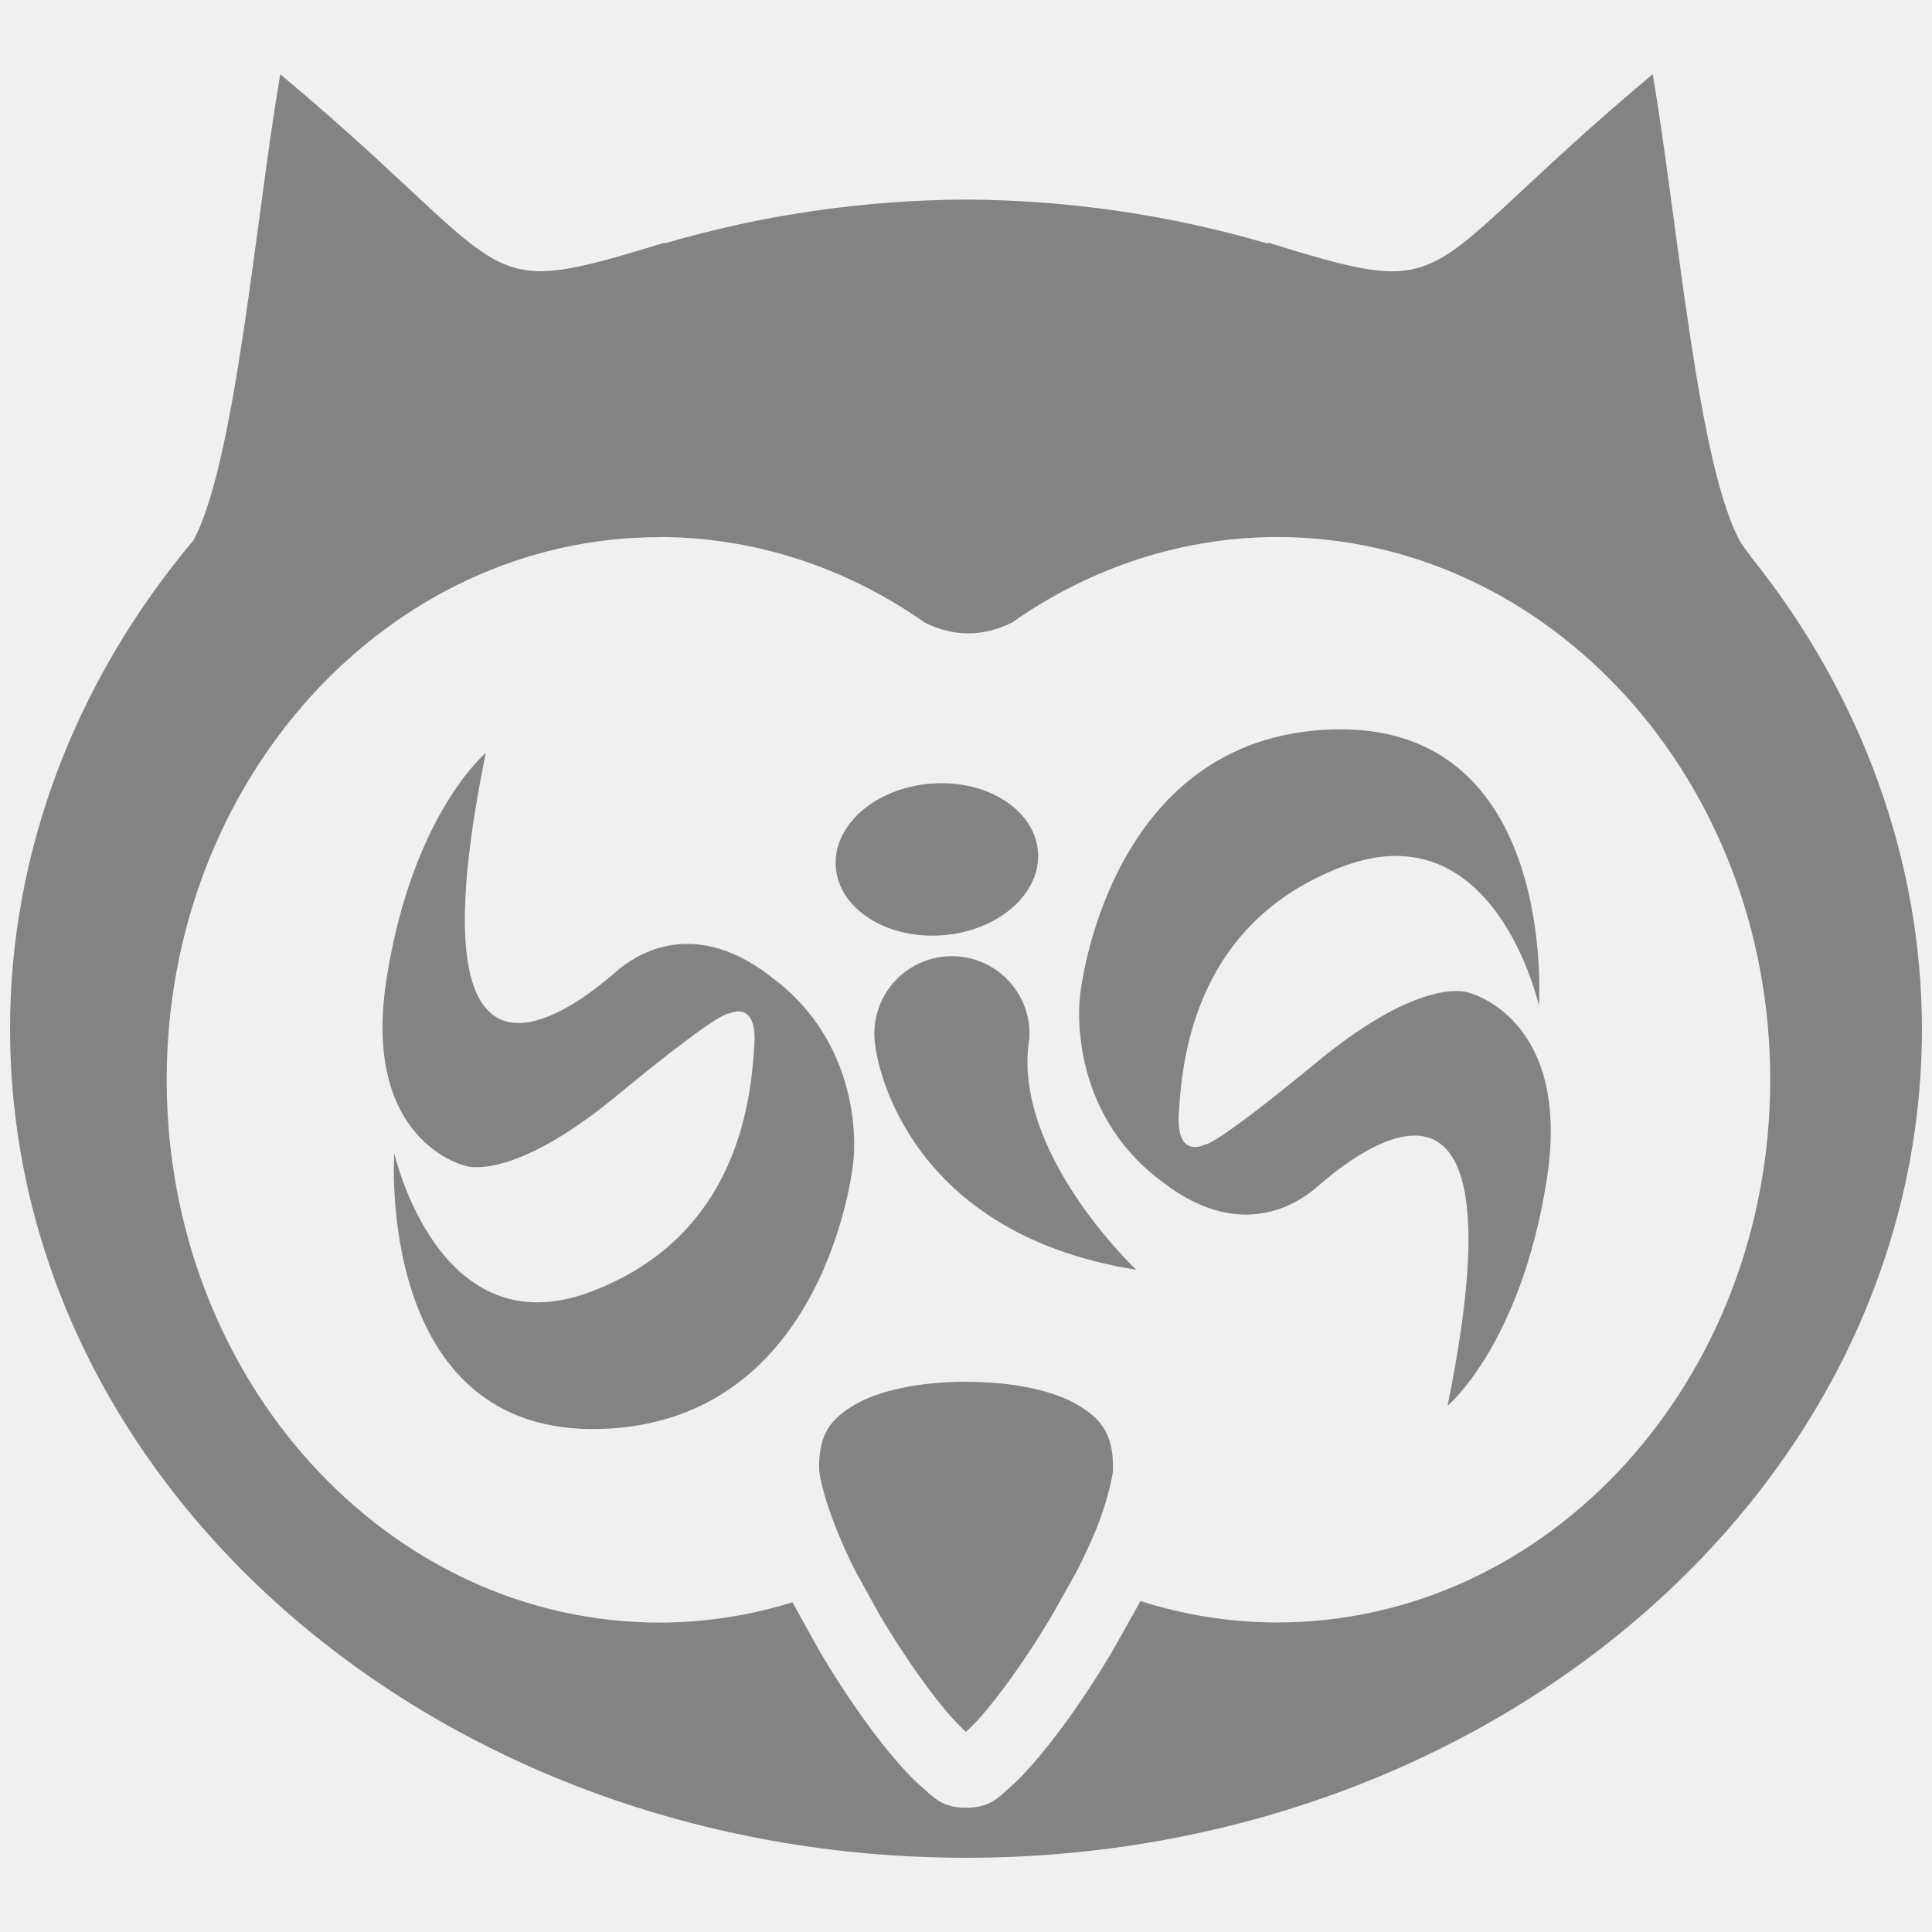
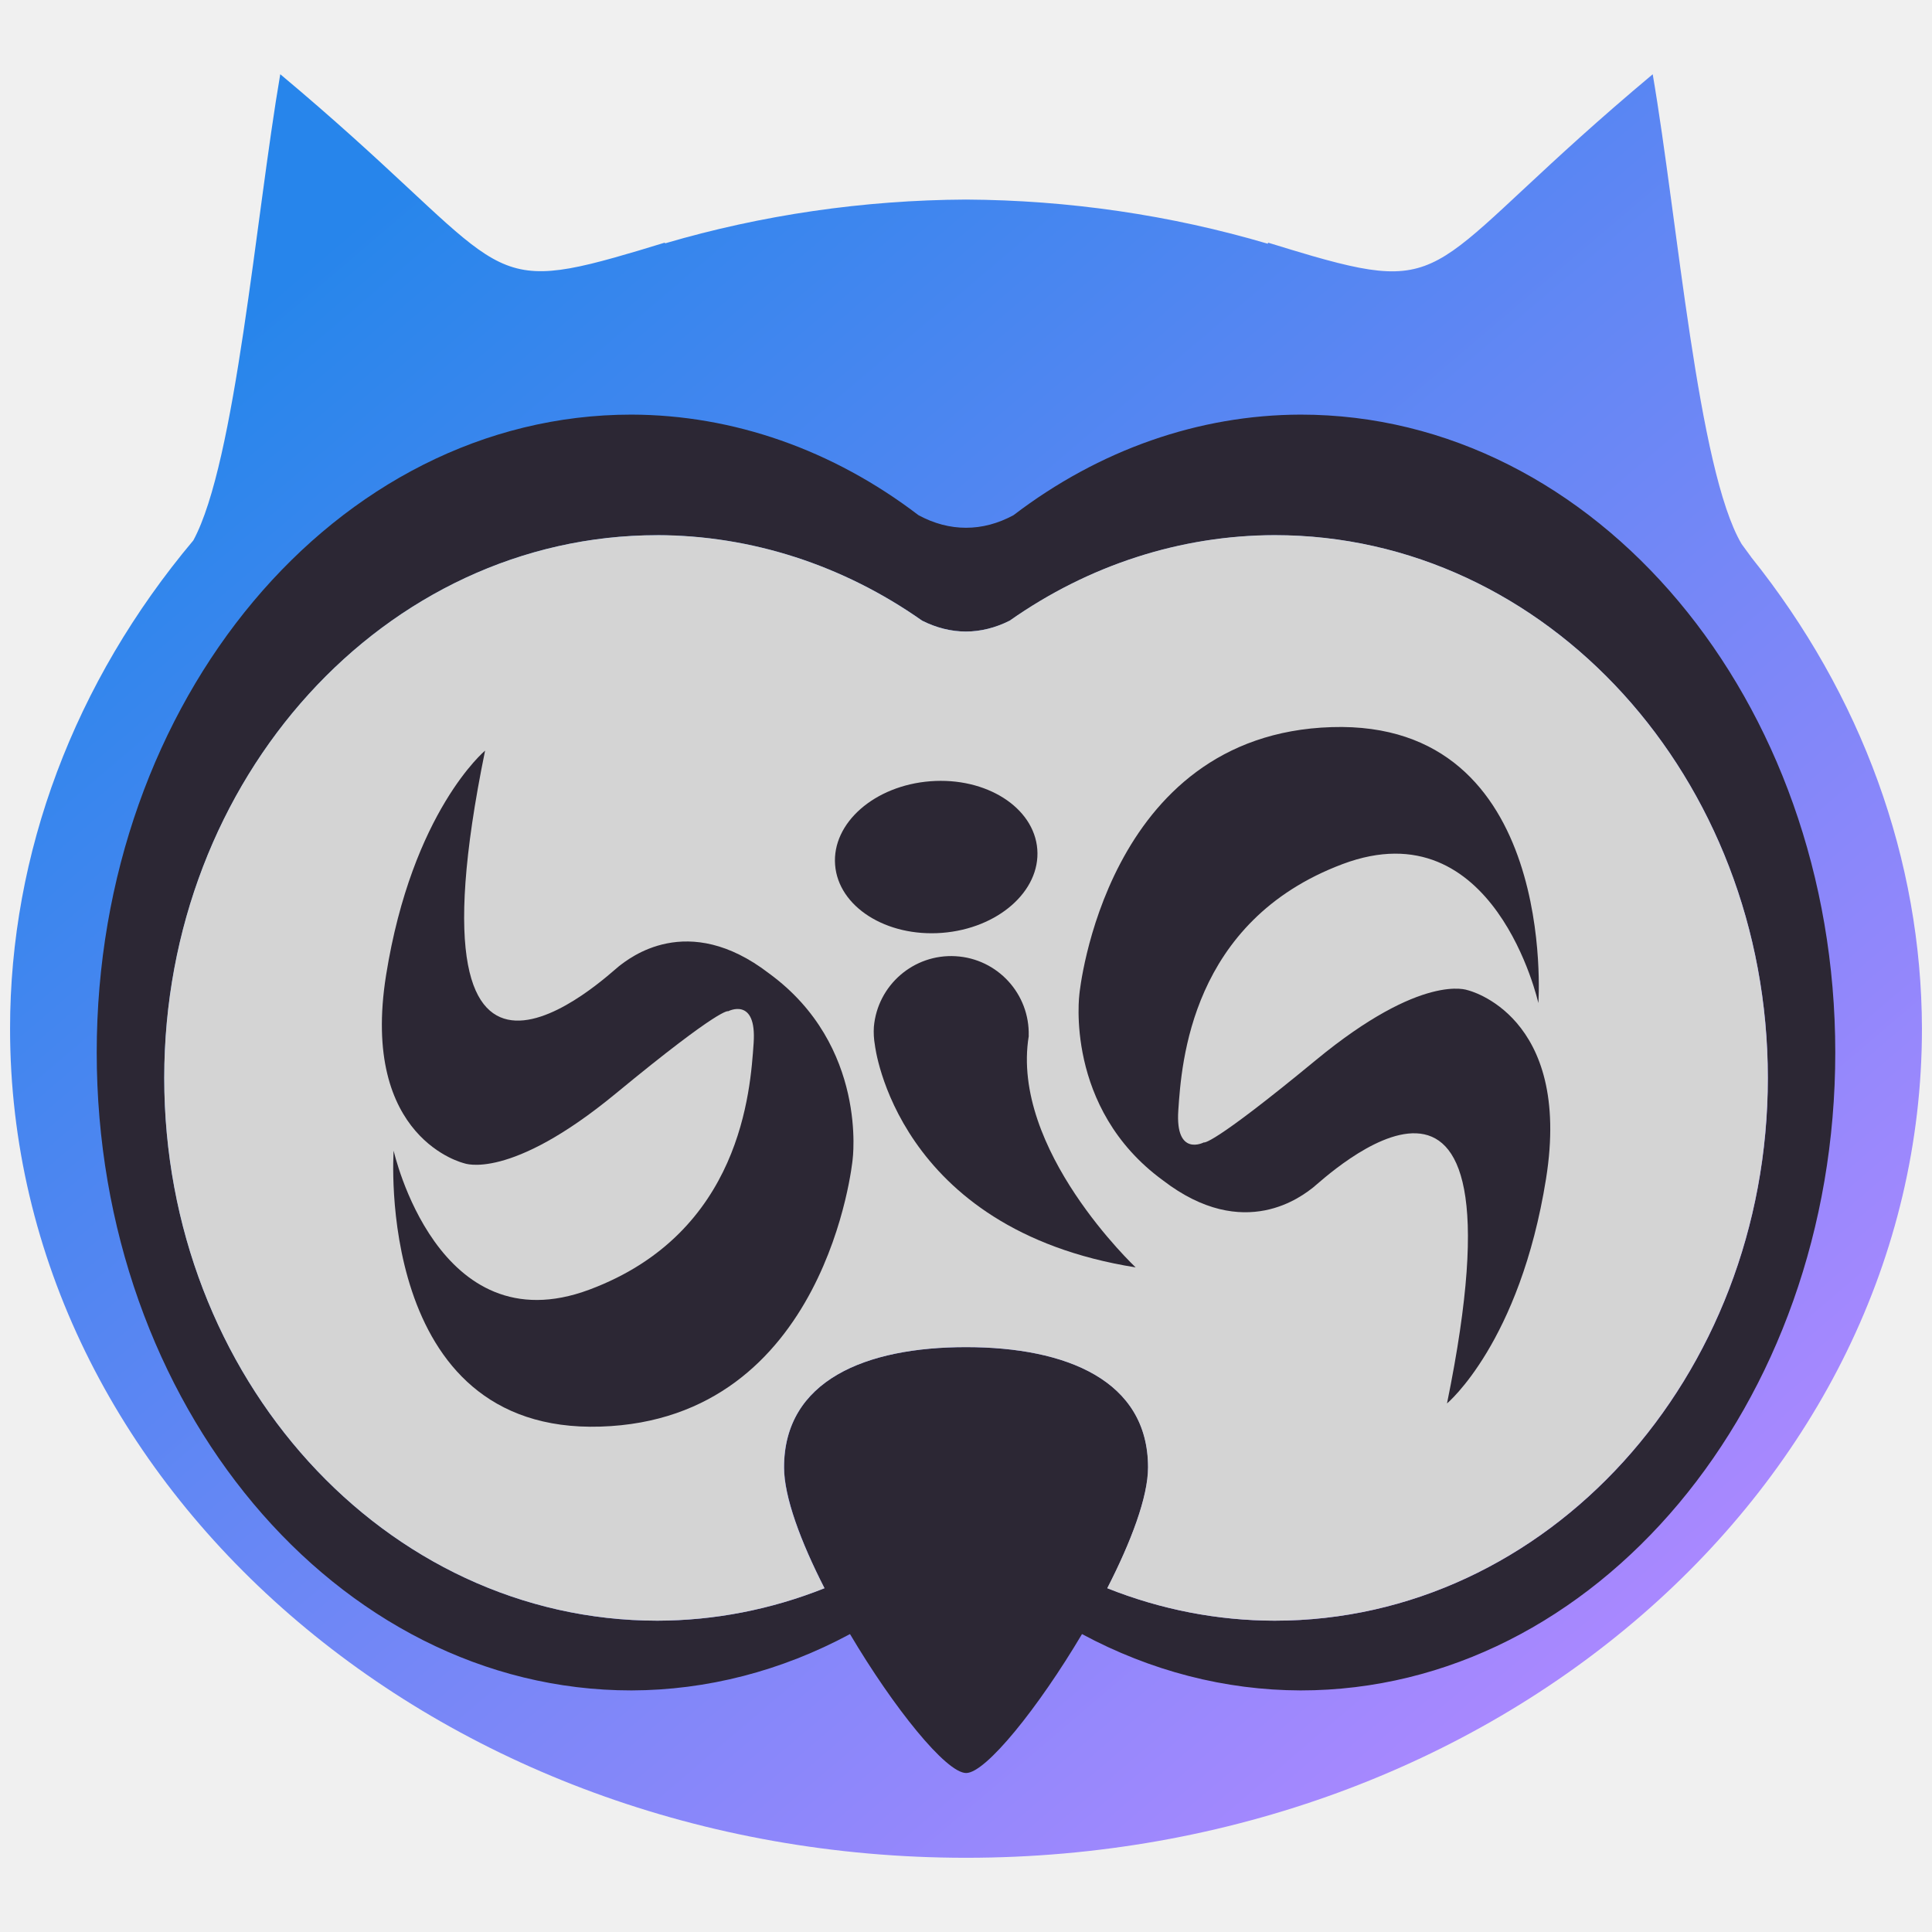
- <svg xmlns="http://www.w3.org/2000/svg" xmlns:xlink="http://www.w3.org/1999/xlink" width="48" height="48" viewBox="0 0 48 48" version="1.1" id="svg26" xml:space="preserve">
+ <svg xmlns="http://www.w3.org/2000/svg" xmlns:xlink="http://www.w3.org/1999/xlink" width="48" height="48" viewBox="0 0 48 48" version="1.1" id="svg26">
  <defs id="defs21">
    <radialGradient cx="0" cy="0" r="1" gradientUnits="userSpaceOnUse" gradientTransform="matrix(0,11,-11,0,12,1)" id="radialGradient2">
      <stop stop-color="#1D4775" id="stop1" />
      <stop offset="1" stop-color="#002A43" id="stop2" />
    </radialGradient>
    <linearGradient id="linear-gradient" x1="100.05" x2="100.05" y1="164.11" y2="3.23" gradientUnits="userSpaceOnUse">
      <stop offset="0" id="stop3" />
      <stop offset=".6" stop-color="#fff" id="stop4" />
      <stop offset=".66" stop-color="#fff" id="stop5" />
      <stop offset=".7" stop-color="#fafafa" id="stop6" />
      <stop offset=".74" stop-color="#ececec" id="stop7" />
      <stop offset=".78" stop-color="#d5d5d5" id="stop8" />
      <stop offset=".83" stop-color="#b4b4b4" id="stop9" />
      <stop offset=".88" stop-color="#8a8a8a" id="stop10" />
      <stop offset=".93" stop-color="#575757" id="stop11" />
      <stop offset=".98" stop-color="#1b1b1b" id="stop12" />
      <stop offset="1" id="stop13" />
    </linearGradient>
    <linearGradient x1="106.56" x2="195.62" y1="83.76" y2="83.76" gradientUnits="userSpaceOnUse" id="linearGradient15">
      <stop offset="0" id="stop14" />
      <stop offset="1" stop-color="#fff" id="stop15" />
    </linearGradient>
    <linearGradient x1="100.54" x2="100.54" y1="86.27" y2="5.83" gradientUnits="userSpaceOnUse" id="linearGradient17">
      <stop offset="0" stop-color="#fff" stop-opacity=".6" id="stop16" />
      <stop offset="1" stop-color="#fff" stop-opacity="0" id="stop17" />
    </linearGradient>
    <style id="style2">.cls-3{fill:#0d0e0e}</style>
    <radialGradient id="paint0_radial_313_57-5" cx="0" cy="0" r="1" gradientUnits="userSpaceOnUse" gradientTransform="matrix(0,11,-11,0,12,1)">
      <stop stop-color="#1D4775" id="stop18" />
      <stop offset="1" stop-color="#002A43" id="stop19" />
    </radialGradient>
-     <linearGradient xlink:href="#linearGradient37" id="linearGradient38" x1="4.525" y1="30.605" x2="19.912" y2="48.942" gradientUnits="userSpaceOnUse" gradientTransform="matrix(1.984334,0,0,2.012723,-0.4960834,2.10283)" />
+     <linearGradient xlink:href="#linearGradient37" id="linearGradient38" x1="4.525" y1="30.605" x2="19.912" y2="48.942" gradientUnits="userSpaceOnUse" gradientTransform="matrix(1.984334,0,0,2.012723,-0.2460836,-56.05288)" />
    <linearGradient id="linearGradient37">
      <stop style="stop-color:#2082eb;stop-opacity:0.996;" offset="0" id="stop20" />
      <stop style="stop-color:#a884ff;stop-opacity:1;" offset="1" id="stop21" />
    </linearGradient>
-     <mask id="eyeCutout" maskUnits="userSpaceOnUse" x="0" y="0" width="48" height="48">
-       <rect width="48" height="48" fill="#ffffff" id="rect1" x="0" y="0" />
-       <path fill="#000000" d="M 16.331,13.296 A 12.253,13.486 0 0 0 4.08,26.778 12.253,13.486 0 0 0 16.331,40.265 12.253,13.486 0 0 0 20.483,39.459 c -0.589,-1.152 -1.006,-2.267 -1.005,-3.003 9.05e-4,-2.159 2.027,-2.988 4.524,-2.987 2.496,7.82e-4 4.52,0.83 4.52,2.987 5.5e-4,0.736 -0.423,1.851 -1.013,3.003 a 12.253,13.486 0 0 0 4.156,0.806 12.253,13.486 0 0 0 12.255,-13.487 12.253,13.486 0 0 0 -12.255,-13.483 12.253,13.486 0 0 0 -6.579,2.124 4.188,7.783 0 0 1 -1.089,0.272 4.188,7.783 0 0 1 -1.089,-0.272 12.253,13.486 0 0 0 -6.579,-2.124 z" id="path1" />
-     </mask>
-     <mask id="eyeCutout-3" maskUnits="userSpaceOnUse" x="0" y="0" width="48" height="48">
-       <rect width="48" height="48" fill="#ffffff" id="rect1-6" x="0" y="0" />
-       <path fill="#000000" d="M 16.331,13.296 A 12.253,13.486 0 0 0 4.08,26.778 12.253,13.486 0 0 0 16.331,40.265 12.253,13.486 0 0 0 20.483,39.459 c -0.589,-1.152 -1.006,-2.267 -1.005,-3.003 9.05e-4,-2.159 2.027,-2.988 4.524,-2.987 2.496,7.82e-4 4.52,0.83 4.52,2.987 5.5e-4,0.736 -0.423,1.851 -1.013,3.003 a 12.253,13.486 0 0 0 4.156,0.806 12.253,13.486 0 0 0 12.255,-13.487 12.253,13.486 0 0 0 -12.255,-13.483 12.253,13.486 0 0 0 -6.579,2.124 4.188,7.783 0 0 1 -1.089,0.272 4.188,7.783 0 0 1 -1.089,-0.272 12.253,13.486 0 0 0 -6.579,-2.124 z" id="path1-7" />
-     </mask>
-     <mask id="eyeCutout-7" maskUnits="userSpaceOnUse" x="0" y="0" width="48" height="48">
-       <rect width="48" height="48" fill="#ffffff" id="rect1-9" x="0" y="0" />
-       <path fill="#000000" d="M 16.331,13.296 A 12.253,13.486 0 0 0 4.08,26.778 12.253,13.486 0 0 0 16.331,40.265 12.253,13.486 0 0 0 20.483,39.459 c -0.589,-1.152 -1.006,-2.267 -1.005,-3.003 9.05e-4,-2.159 2.027,-2.988 4.524,-2.987 2.496,7.82e-4 4.52,0.83 4.52,2.987 5.5e-4,0.736 -0.423,1.851 -1.013,3.003 a 12.253,13.486 0 0 0 4.156,0.806 12.253,13.486 0 0 0 12.255,-13.487 12.253,13.486 0 0 0 -12.255,-13.483 12.253,13.486 0 0 0 -6.579,2.124 4.188,7.783 0 0 1 -1.089,0.272 4.188,7.783 0 0 1 -1.089,-0.272 12.253,13.486 0 0 0 -6.579,-2.124 z" id="path1-2" />
-     </mask>
-     <mask id="eyeCutout-3-3" maskUnits="userSpaceOnUse" x="0" y="0" width="48" height="48">
-       <rect width="48" height="48" fill="#ffffff" id="rect1-6-7" x="0" y="0" />
-       <path fill="#000000" d="M 16.331,13.296 A 12.253,13.486 0 0 0 4.08,26.778 12.253,13.486 0 0 0 16.331,40.265 12.253,13.486 0 0 0 20.483,39.459 c -0.589,-1.152 -1.006,-2.267 -1.005,-3.003 9.05e-4,-2.159 2.027,-2.988 4.524,-2.987 2.496,7.82e-4 4.52,0.83 4.52,2.987 5.5e-4,0.736 -0.423,1.851 -1.013,3.003 a 12.253,13.486 0 0 0 4.156,0.806 12.253,13.486 0 0 0 12.255,-13.487 12.253,13.486 0 0 0 -12.255,-13.483 12.253,13.486 0 0 0 -6.579,2.124 4.188,7.783 0 0 1 -1.089,0.272 4.188,7.783 0 0 1 -1.089,-0.272 12.253,13.486 0 0 0 -6.579,-2.124 z" id="path1-7-5" />
-     </mask>
-     <mask id="eyeCutout-3-3-9" maskUnits="userSpaceOnUse" x="0" y="0" width="48" height="48">
-       <rect width="48" height="48" fill="#ffffff" id="rect1-6-7-3" x="0" y="0" />
-       <path fill="#000000" d="M 16.331,13.296 A 12.253,13.486 0 0 0 4.08,26.778 12.253,13.486 0 0 0 16.331,40.265 12.253,13.486 0 0 0 20.483,39.459 c -0.589,-1.152 -1.006,-2.267 -1.005,-3.003 9.05e-4,-2.159 2.027,-2.988 4.524,-2.987 2.496,7.82e-4 4.52,0.83 4.52,2.987 5.5e-4,0.736 -0.423,1.851 -1.013,3.003 a 12.253,13.486 0 0 0 4.156,0.806 12.253,13.486 0 0 0 12.255,-13.487 12.253,13.486 0 0 0 -12.255,-13.483 12.253,13.486 0 0 0 -6.579,2.124 4.188,7.783 0 0 1 -1.089,0.272 4.188,7.783 0 0 1 -1.089,-0.272 12.253,13.486 0 0 0 -6.579,-2.124 z" id="path1-7-5-1" />
-     </mask>
-     <mask id="eyeCutout-3-3-9-0" maskUnits="userSpaceOnUse" x="0" y="0" width="48" height="48">
-       <rect width="48" height="48" fill="#ffffff" id="rect1-6-7-3-6" x="0" y="0" />
-       <path fill="#000000" d="M 16.331,13.296 A 12.253,13.486 0 0 0 4.08,26.778 12.253,13.486 0 0 0 16.331,40.265 12.253,13.486 0 0 0 20.483,39.459 c -0.589,-1.152 -1.006,-2.267 -1.005,-3.003 9.05e-4,-2.159 2.027,-2.988 4.524,-2.987 2.496,7.82e-4 4.52,0.83 4.52,2.987 5.5e-4,0.736 -0.423,1.851 -1.013,3.003 a 12.253,13.486 0 0 0 4.156,0.806 12.253,13.486 0 0 0 12.255,-13.487 12.253,13.486 0 0 0 -12.255,-13.483 12.253,13.486 0 0 0 -6.579,2.124 4.188,7.783 0 0 1 -1.089,0.272 4.188,7.783 0 0 1 -1.089,-0.272 12.253,13.486 0 0 0 -6.579,-2.124 z" id="path1-7-5-1-1" />
-     </mask>
-     <mask id="eyeCutout-3-3-9-0-7" maskUnits="userSpaceOnUse" x="0" y="0" width="48" height="48">
-       <rect width="48" height="48" fill="#ffffff" id="rect1-6-7-3-6-6" x="0" y="0" />
-       <path fill="#000000" d="M 16.331,13.296 A 12.253,13.486 0 0 0 4.08,26.778 12.253,13.486 0 0 0 16.331,40.265 12.253,13.486 0 0 0 20.483,39.459 c -0.589,-1.152 -1.006,-2.267 -1.005,-3.003 9.05e-4,-2.159 2.027,-2.988 4.524,-2.987 2.496,7.82e-4 4.52,0.83 4.52,2.987 5.5e-4,0.736 -0.423,1.851 -1.013,3.003 a 12.253,13.486 0 0 0 4.156,0.806 12.253,13.486 0 0 0 12.255,-13.487 12.253,13.486 0 0 0 -12.255,-13.483 12.253,13.486 0 0 0 -6.579,2.124 4.188,7.783 0 0 1 -1.089,0.272 4.188,7.783 0 0 1 -1.089,-0.272 12.253,13.486 0 0 0 -6.579,-2.124 z" id="path1-7-5-1-1-5" />
-     </mask>
-     <linearGradient xlink:href="#linearGradient37" id="linearGradient38-3" x1="4.525" y1="30.605" x2="19.912" y2="48.942" gradientUnits="userSpaceOnUse" gradientTransform="matrix(1.984334,0,0,2.012723,-136.4961,-13.89717)" />
  </defs>
-   <path id="path10-3-2-7-6" style="fill:#808080;fill-opacity:0.969" d="M 6.963,1.844 C 6.353,5.394 5.857,11.482 4.805,13.426 1.845,16.949 0.25,21.197 0.25,25.557 0.25,36.933 10.883,46.156 24,46.156 c 13.117,0 23.75,-9.223 23.75,-20.6 -0.008,-4.193 -1.492,-8.284 -4.252,-11.727 h 0.004 c -0.012,-0.012 -0.021,-0.029 -0.033,-0.043 -0.066,-0.091 -0.132,-0.181 -0.199,-0.271 C 42.182,11.678 41.68,5.452 41.061,1.844 35.521,6.481 36.179,7.385 32.611,6.361 32.281,6.266 31.916,6.154 31.504,6.027 l -0.004,0.027 c -2.416,-0.712 -4.948,-1.082 -7.5,-1.096 -2.545,0.013 -5.07,0.38 -7.48,1.088 V 6.027 C 16.045,6.173 15.632,6.297 15.264,6.4 11.861,7.356 12.425,6.416 6.963,1.844 Z M 16.391,13.342 c 2.332,0.004 4.615,0.741 6.58,2.123 0.355,0.179 0.72,0.27 1.088,0.271 0.367,-0.001 0.733,-0.093 1.088,-0.271 1.965,-1.383 4.248,-2.119 6.58,-2.123 6.766,-5.01e-4 12.252,6.035 12.254,13.482 7.2e-5,7.449 -5.486,13.487 -12.254,13.486 -1.149,-0.001 -2.293,-0.181 -3.396,-0.533 -0.028,0.054 -0.043,0.084 -0.043,0.084 -0.003,0.007 -0.006,0.013 -0.01,0.02 l -0.637,1.135 c -0.003,0.006 -0.006,0.012 -0.01,0.018 -0.562,0.948 -1.177,1.837 -1.74,2.52 -0.281,0.341 -0.545,0.631 -0.812,0.863 -0.267,0.232 -0.471,0.496 -1.076,0.496 -0.598,3.4e-4 -0.809,-0.264 -1.078,-0.496 -0.269,-0.233 -0.536,-0.52 -0.818,-0.861 -0.564,-0.683 -1.177,-1.574 -1.738,-2.521 -0.004,-0.007 -0.008,-0.014 -0.012,-0.021 l -0.633,-1.139 c -0.005,-0.009 -0.011,-0.018 -0.016,-0.027 -0.007,-0.013 -0.013,-0.026 -0.02,-0.039 -1.073,0.332 -2.182,0.502 -3.297,0.504 -6.766,-0.002 -12.25,-6.039 -12.25,-13.486 0.002,-7.445 5.485,-13.481 12.25,-13.482 z m 16.707,4.781 c -5.633,0.177 -6.266,6.625 -6.266,6.625 0,0 -0.384,2.839 2.07,4.633 2.034,1.567 3.49,0.366 3.734,0.18 0.245,-0.187 5.486,-5.193 3.328,5.365 0,0 1.807,-1.503 2.459,-5.58 0.652,-4.077 -1.945,-4.686 -1.945,-4.686 0,0 -1.122,-0.448 -3.766,1.732 -2.396,1.976 -2.742,2.052 -2.785,2.049 h -0.002 -0.002 c 0,0 -0.713,0.372 -0.635,-0.795 0.078,-1.167 0.303,-4.702 4.08,-6.121 3.777,-1.419 4.865,3.455 4.865,3.455 0,0 0.496,-7.035 -5.137,-6.857 z m -21.031,0.586 c 0,0 -1.81,1.505 -2.459,5.58 -0.649,4.075 1.943,4.672 1.943,4.672 0,0 1.122,0.446 3.766,-1.734 2.396,-1.976 2.742,-2.049 2.785,-2.045 h 0.002 0.002 v 0.002 c 0,0 0.715,-0.371 0.635,0.793 -0.08,1.164 -0.304,4.713 -4.082,6.123 -3.778,1.41 -4.863,-3.453 -4.863,-3.453 0,0 -0.494,7.03 5.139,6.855 5.633,-0.175 6.264,-6.625 6.264,-6.625 0,0 0.39,-2.834 -2.072,-4.631 -2.034,-1.567 -3.487,-0.366 -3.734,-0.178 -0.247,0.188 -5.481,5.192 -3.324,-5.359 z m 11.395,0.75 a 1.889,2.519 85.603 0 0 -0.33,0.01 1.889,2.519 85.603 0 0 -2.367,2.076 1.889,2.519 85.603 0 0 2.656,1.691 1.889,2.519 85.603 0 0 2.367,-2.078 1.889,2.519 85.603 0 0 -2.326,-1.699 z m 0.168,4.297 a 1.927,1.927 0 0 0 -1.904,1.816 1.907,1.907 0 0 0 0.027,0.455 c 0,0 0.515,4.571 6.477,5.52 3e-4,-0.002 -3.119,-2.928 -2.656,-5.752 a 1.927,1.927 0 0 0 -1.943,-2.039 z m 0.369,10.574 c -1.15,-7.7e-5 -2.145,0.211 -2.756,0.566 -0.612,0.356 -0.892,0.742 -0.893,1.549 -3.1e-4,0.406 0.351,1.51 0.912,2.607 l 0.605,1.092 v 0.002 l 0.002,0.002 h 0.002 v 0.002 c 0.519,0.876 1.098,1.709 1.58,2.293 0.216,0.262 0.4,0.452 0.547,0.586 0.147,-0.135 0.33,-0.323 0.547,-0.586 0.484,-0.587 1.065,-1.422 1.586,-2.301 l 0.617,-1.098 v -0.002 c 7.6e-4,-10e-4 0.249,-0.471 0.49,-1.055 0.241,-0.585 0.423,-1.34 0.414,-1.488 -5.7e-4,-0.018 -5.7e-4,-0.036 0,-0.055 -3.4e-4,-0.806 -0.281,-1.192 -0.893,-1.549 -0.612,-0.356 -1.606,-0.564 -2.758,-0.564 h -0.002 -0.002 z" />
+   <path style="display:inline;fill:url(#linearGradient38);fill-opacity:0.969;stroke-width:1.992" d="M 6.963,1.844 C 6.353,5.395 5.856,11.482 4.804,13.425 A 23.75,20.599 0 0 0 0.25,25.557 23.75,20.599 0 0 0 24,46.156 23.75,20.599 0 0 0 47.75,25.557 23.75,20.599 0 0 0 43.498,13.83 h 0.004 C 43.49,13.818 43.48,13.801 43.468,13.787 a 23.75,20.599 0 0 0 -0.198,-0.271 c -1.088,-1.837 -1.59,-8.064 -2.209,-11.671 -5.54,4.638 -4.881,5.541 -8.449,4.517 -0.331,-0.095 -0.697,-0.208 -1.108,-0.334 l -0.004,0.028 A 23.75,20.599 0 0 0 24,4.958 23.75,20.599 0 0 0 16.52,6.047 V 6.027 C 16.046,6.173 15.633,6.297 15.264,6.4 11.862,7.356 12.425,6.417 6.963,1.844 Z" id="path21" />
+   <path style="display:inline;fill:#2c2734;fill-opacity:1;stroke-width:2.044" d="M 15.687,10.301 A 13.284,15.849 0 0 0 2.403,26.147 13.284,15.849 0 0 0 15.687,41.998 13.284,15.849 0 0 0 21.118,40.598 c 1.081,1.826 2.387,3.452 2.886,3.452 0.489,-4e-6 1.795,-1.625 2.878,-3.452 a 13.284,15.849 0 0 0 5.431,1.4 A 13.284,15.849 0 0 0 45.597,26.147 13.284,15.849 0 0 0 32.312,10.301 13.284,15.849 0 0 0 25.18,12.8 4.54,9.147 0 0 1 24,13.112 4.54,9.147 0 0 1 22.82,12.8 13.284,15.849 0 0 0 15.687,10.301 Z m 0.645,2.997 A 12.253,13.486 0 0 1 22.911,15.421 4.188,7.783 0 0 0 24,15.69 a 4.188,7.783 0 0 0 1.089,-0.269 12.253,13.486 0 0 1 6.579,-2.123 12.253,13.486 0 0 1 12.255,13.482 12.253,13.486 0 0 1 -12.255,13.486 12.253,13.486 0 0 1 -4.156,-0.807 c 0.59,-1.152 1.014,-2.269 1.013,-3.005 -9.06e-4,-2.157 -2.025,-2.984 -4.52,-2.985 -2.497,-0.001 -4.523,0.826 -4.524,2.985 -5.46e-4,0.736 0.416,1.853 1.005,3.005 A 12.253,13.486 0 0 1 16.333,40.266 12.253,13.486 0 0 1 4.082,26.78 12.253,13.486 0 0 1 16.333,13.298 Z" id="path22" />
+   <path style="display:inline;fill:#d4d4d4;fill-opacity:1;stroke-width:1.975" d="M 16.331,13.296 A 12.253,13.486 0 0 0 4.08,26.778 12.253,13.486 0 0 0 16.331,40.265 12.253,13.486 0 0 0 20.483,39.459 c -0.589,-1.152 -1.006,-2.267 -1.005,-3.003 9.05e-4,-2.159 2.027,-2.988 4.524,-2.987 2.496,7.82e-4 4.52,0.83 4.52,2.987 5.5e-4,0.736 -0.423,1.851 -1.013,3.003 a 12.253,13.486 0 0 0 4.156,0.806 12.253,13.486 0 0 0 12.255,-13.487 12.253,13.486 0 0 0 -12.255,-13.483 12.253,13.486 0 0 0 -6.579,2.124 4.188,7.783 0 0 1 -1.089,0.272 4.188,7.783 0 0 1 -1.089,-0.272 12.253,13.486 0 0 0 -6.579,-2.124 z" id="path23" />
+   <g transform="matrix(2.026667,0,0,2.026667,52.15563,-35.61729)" id="g26">
+     <path d="m -16.306,29.508 c -1.004,-0.773 -1.72,-0.181 -1.842,-0.088 -0.122,0.093 -2.705,2.563 -1.64,-2.644 0,0 -0.893,0.743 -1.214,2.754 -0.32,2.011 0.959,2.305 0.959,2.305 0,0 0.553,0.22 1.858,-0.856 1.305,-1.076 1.377,-1.008 1.377,-1.008 0,0 0.352,-0.183 0.312,0.392 -0.04,0.574 -0.149,2.325 -2.014,3.021 -1.864,0.696 -2.399,-1.704 -2.399,-1.704 0,0 -0.245,3.47 2.535,3.383 2.779,-0.086 3.091,-3.269 3.091,-3.269 0,0 0.192,-1.399 -1.023,-2.286" class="cls-3" style="display:inline;fill:#2c2734;fill-opacity:1;stroke-width:0.111" id="path24" />
+     <ellipse cx="-16.369" cy="26.905" class="cls-3" rx="1.243" ry="0.932" style="display:inline;fill:#2c2734;fill-opacity:1;stroke-width:0.111" transform="rotate(-4.397371)" id="ellipse24" />
+     <path d="m -13.124,30.273 a 0.951,0.951 0 0 0 -1.898,-0.11 0.941,0.941 0 0 0 0.013,0.225 c 0,0 0.254,2.255 3.196,2.723 1.48e-4,-0.001 -1.539,-1.445 -1.31,-2.838" class="cls-3" style="display:inline;fill:#2c2734;fill-opacity:1;stroke-width:0.111" id="path25" />
+     <path d="m -7.743,29.713 c 0,0 -0.553,-0.221 -1.858,0.855 -1.305,1.076 -1.376,1.011 -1.376,1.011 0,0 -0.352,0.184 -0.313,-0.392 0.039,-0.576 0.15,-2.32 2.014,-3.02 1.864,-0.7 2.4,1.704 2.4,1.704 0,0 0.245,-3.471 -2.535,-3.383 -2.78,0.087 -3.091,3.269 -3.091,3.269 0,0 -0.189,1.401 1.022,2.286 1.004,0.773 1.721,0.181 1.842,0.089 0.121,-0.092 2.707,-2.562 1.642,2.647 0,0 0.892,-0.742 1.214,-2.754 0.322,-2.012 -0.96,-2.312 -0.96,-2.312" class="cls-3" style="display:inline;fill:#2c2734;fill-opacity:1;stroke-width:0.111" id="path26" />
+   </g>
</svg>
